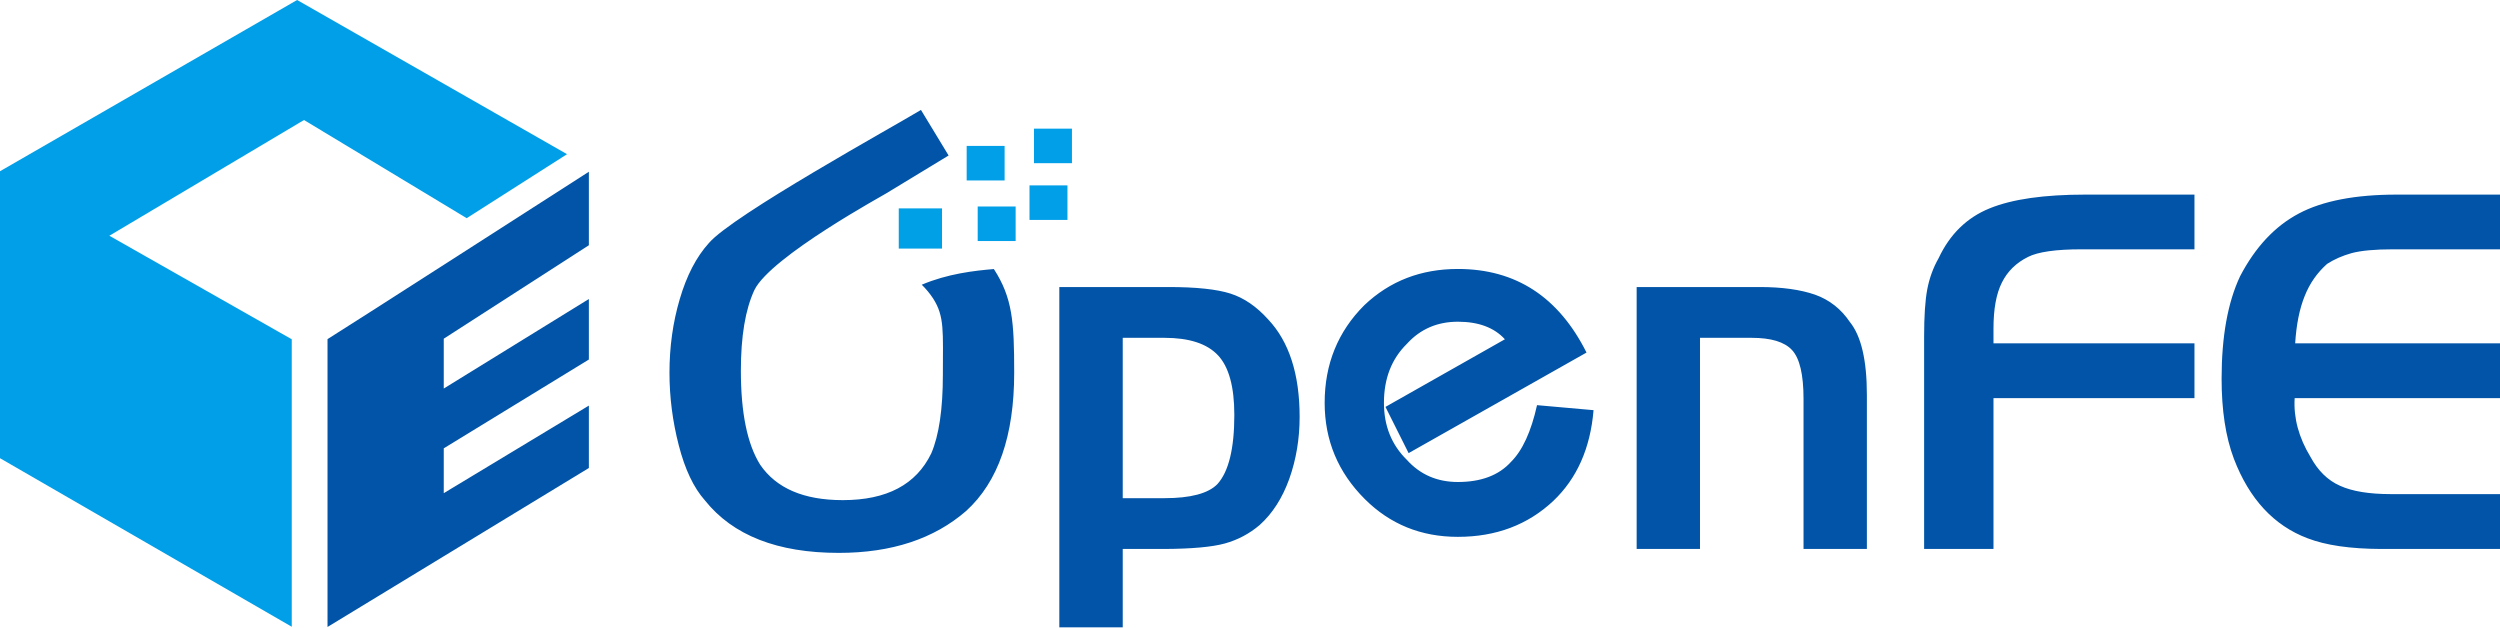
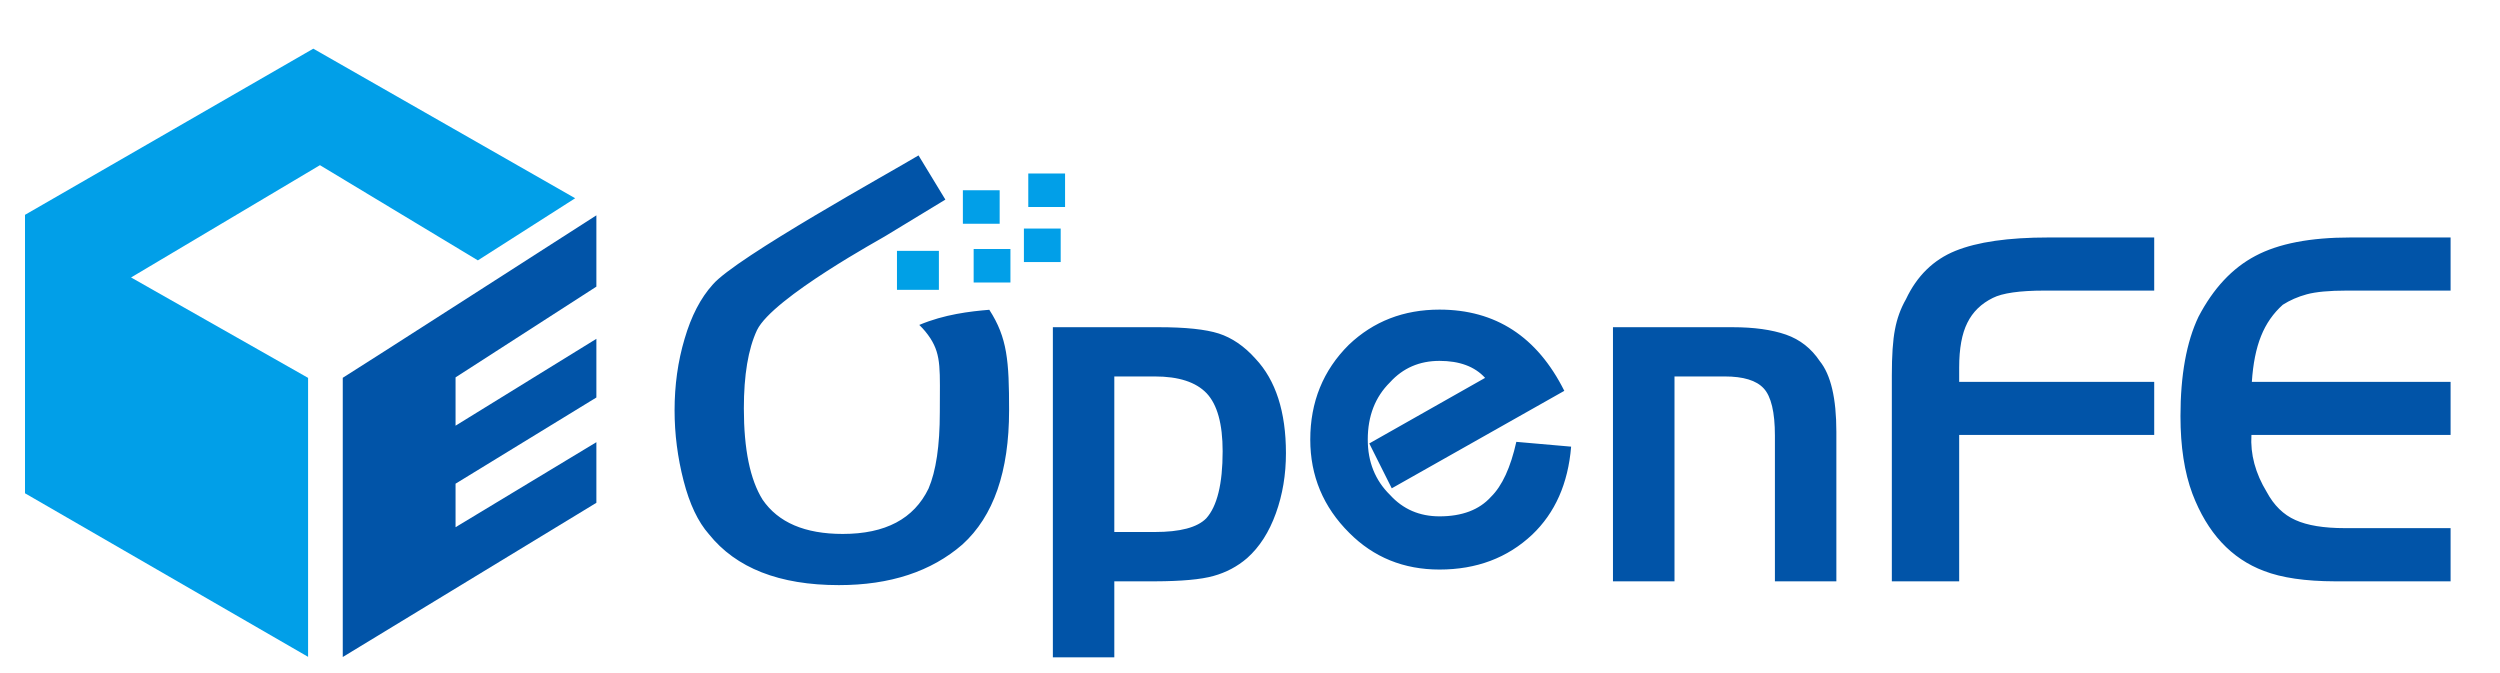
- <svg xmlns="http://www.w3.org/2000/svg" xml:space="preserve" width="233.183mm" height="58.513mm" version="1.1" style="shape-rendering:geometricPrecision; text-rendering:geometricPrecision; image-rendering:optimizeQuality; fill-rule:evenodd; clip-rule:evenodd" viewBox="0 0 34456 8646">
+ <svg xmlns="http://www.w3.org/2000/svg" xml:space="preserve" width="297mm" height="79.904mm" version="1.1" style="shape-rendering:geometricPrecision; text-rendering:geometricPrecision; image-rendering:optimizeQuality; fill-rule:evenodd; clip-rule:evenodd" viewBox="0 0 29700 7990">
  <defs>
    <style type="text/css">
   
+     .fil3 {fill:none}
    .fil2 {fill:#00A0E6}
    .fil0 {fill:#0154A8}
    .fil1 {fill:#019FE8}
   
  </style>
  </defs>
  <g id="图层_x0020_1">
-     <path class="fil0" d="M12211 2667c7,1 -1589,867 -1814,1331 -125,269 -186,640 -186,1111 0,580 88,1012 266,1296 222,325 601,488 1139,488 606,0 1011,-214 1219,-644 107,-250 160,-611 160,-1085 0,-598 25,-801 -134,-1050 -46,-70 -99,-133 -157,-190 356,-151 720,-193 994,-216 257,398 280,727 280,1429 0,868 -220,1503 -662,1905 -443,385 -1028,578 -1755,578 -846,0 -1460,-241 -1846,-724 -155,-175 -275,-428 -360,-759 -85,-329 -128,-663 -128,-1000 0,-356 47,-695 142,-1016 95,-323 228,-580 401,-771 326,-383 2551,-1609 2923,-1835l381 628 -863 524zm2389 1289l1504 0c381,0 666,30 854,90 188,60 361,179 521,357 288,306 433,754 433,1343 0,303 -48,588 -143,855 -96,266 -232,477 -408,635 -141,120 -300,204 -478,254 -177,49 -456,74 -834,76l-575 0 0 1080 -874 0 0 -4690zm874 700l0 2210 575 0c360,0 604,-65 730,-194 155,-172 233,-489 233,-953 0,-390 -76,-665 -227,-824 -151,-160 -397,-239 -736,-239l-575 0zm3940 1589l-319 -637 1646 -932c-148,-162 -364,-242 -648,-242 -284,0 -519,102 -703,305 -211,208 -316,479 -316,813 0,317 105,579 316,786 184,204 419,305 703,305 320,0 564,-92 731,-276 159,-157 279,-419 360,-783l779 69c-44,525 -229,941 -554,1250 -351,330 -790,496 -1316,496 -508,0 -935,-174 -1282,-520 -370,-369 -554,-811 -554,-1327 0,-533 182,-982 547,-1346 352,-334 781,-499 1289,-499 797,0 1388,384 1773,1152l-2452 1386zm3143 -2289l1697 0c308,0 561,36 761,105 199,71 359,197 480,376 157,194 235,529 235,1005l0 2124 -873 0 0 -2069c0,-335 -53,-558 -158,-672 -104,-113 -290,-169 -556,-169l-713 0 0 2910 -873 0 0 -3610zm7688 776l0 755 -2770 0 0 2079 -956 0 0 -2928c0,-279 14,-495 43,-649 29,-153 81,-298 157,-431 155,-330 389,-559 702,-686 313,-128 753,-190 1321,-190l1503 0 0 754 -1558 0c-354,0 -598,36 -734,104 -165,82 -285,199 -362,354 -78,154 -116,366 -116,633l0 205 2770 0zm4211 -2050l0 754 -1475 0c-250,0 -439,18 -568,52 -128,36 -241,85 -340,149 -136,121 -240,268 -310,446 -71,176 -114,392 -130,649l2823 0 0 755 -2830 0c-17,274 57,545 218,810 102,189 237,323 407,398 169,77 403,115 701,115l1504 0 0 756 -1642 0c-421,-2 -757,-50 -1009,-147 -465,-175 -805,-542 -1017,-1097 -114,-303 -169,-670 -169,-1102 0,-582 85,-1053 255,-1413 210,-402 480,-690 809,-864 329,-175 780,-261 1352,-261l1421 0z" />
-     <rect class="fil1" x="13475" y="2846" width="523" height="476" />
-     <rect class="fil2" x="12387" y="2872" width="596" height="554" />
-     <rect class="fil1" x="14189" y="2555" width="523" height="476" />
-     <rect class="fil1" x="14251" y="1773" width="523" height="476" />
-     <rect class="fil1" x="13323" y="2011" width="523" height="476" />
-     <polygon class="fil1" points="0,2360 0,6315 4021,8638 4021,4676 1507,3249 4190,1654 6432,3007 7815,2125 4095,0 " />
-     <path class="fil0" d="M4514 4674c44,-22 3602,-2307 3602,-2307l0 1013 -2000 1288 0 687 2000 -1234 0 834 -2000 1224 0 618 2000 -1207 0 860 -3602 2191 0 -3967z" />
+     <path class="fil0" d="M10510 2809c6,1 -1329,725 -1517,1113 -105,225 -156,536 -156,929 0,486 74,846 222,1084 186,272 503,408 953,408 506,0 845,-179 1019,-539 89,-208 134,-510 134,-906 0,-501 21,-671 -112,-879 -39,-59 -82,-111 -132,-159 298,-126 603,-161 832,-180 215,333 235,608 235,1195 0,726 -184,1257 -554,1593 -371,322 -860,483 -1468,483 -707,0 -1221,-202 -1544,-605 -129,-146 -230,-358 -301,-635 -71,-276 -107,-554 -107,-836 0,-298 39,-582 119,-850 79,-270 190,-485 335,-645 273,-320 2133,-1346 2444,-1534l319 525 -721 438zm1998 1078l1257 0c319,0 557,25 714,75 157,51 303,150 436,299 241,256 362,631 362,1123 0,253 -39,491 -120,715 -80,222 -193,399 -341,531 -117,101 -251,171 -399,212 -148,42 -382,63 -698,64l-481 0 0 903 -730 0 0 -3922zm730 585l0 1848 481 0c301,0 505,-54 611,-162 129,-143 195,-408 195,-797 0,-326 -64,-555 -190,-689 -127,-133 -332,-200 -616,-200l-481 0zm3296 1329l-267 -533 1376 -779c-123,-135 -304,-202 -542,-202 -237,0 -434,85 -588,255 -176,174 -264,400 -264,680 0,265 88,484 264,657 154,170 351,255 588,255 268,0 472,-77 611,-231 134,-131 234,-350 302,-654l651 57c-36,439 -191,787 -463,1046 -294,276 -661,414 -1101,414 -425,0 -782,-145 -1071,-435 -310,-308 -464,-678 -464,-1109 0,-446 152,-822 458,-1126 293,-279 652,-418 1077,-418 667,0 1161,322 1483,965l-2050 1158zm2628 -1914l1420 0c257,0 468,30 635,88 168,59 301,164 402,315 131,162 197,441 197,840l0 1776 -730 0 0 -1731c0,-279 -45,-466 -133,-561 -87,-95 -242,-142 -464,-142l-596 0 0 2434 -731 0 0 -3019zm6430 649l0 631 -2317 0 0 1739 -800 0 0 -2448c0,-234 12,-415 37,-543 24,-129 67,-249 131,-361 130,-276 326,-468 587,-574 262,-106 629,-159 1105,-159l1257 0 0 631 -1304 0c-295,0 -500,30 -613,87 -138,68 -239,166 -303,296 -65,129 -97,306 -97,530l0 171 2317 0zm3521 -1715l0 631 -1233 0c-209,0 -367,15 -475,44 -107,29 -202,71 -285,124 -113,101 -200,225 -259,373 -59,147 -95,328 -109,543l2361 0 0 631 -2366 0c-14,230 47,456 182,678 85,158 198,270 341,333 141,64 337,96 586,96l1257 0 0 632 -1373 0c-352,-1 -633,-42 -843,-123 -390,-146 -674,-453 -851,-917 -95,-254 -142,-561 -142,-922 0,-486 71,-881 214,-1181 176,-337 401,-578 676,-723 276,-147 653,-219 1131,-219l1188 0z" />
+     <rect class="fil1" x="11567" y="2958" width="437" height="398" />
+     <rect class="fil2" x="10656" y="2980" width="498" height="463" />
+     <rect class="fil1" x="12164" y="2715" width="437" height="398" />
+     <rect class="fil1" x="12216" y="2061" width="437" height="398" />
+     <rect class="fil1" x="11439" y="2260" width="437" height="398" />
+     <polygon class="fil1" points="297,2552 297,5860 3660,7803 3660,4489 1557,3296 3801,1962 5677,3093 6833,2355 3722,578 " />
+     <path class="fil0" d="M4072 4488c37,-19 3013,-1930 3013,-1930l0 847 -1673 1078 0 574 1673 -1032 0 697 -1673 1024 0 517 1673 -1010 0 720 -3013 1832 0 -3317z" />
+     <rect class="fil3" width="29700" height="7990" />
  </g>
</svg>
